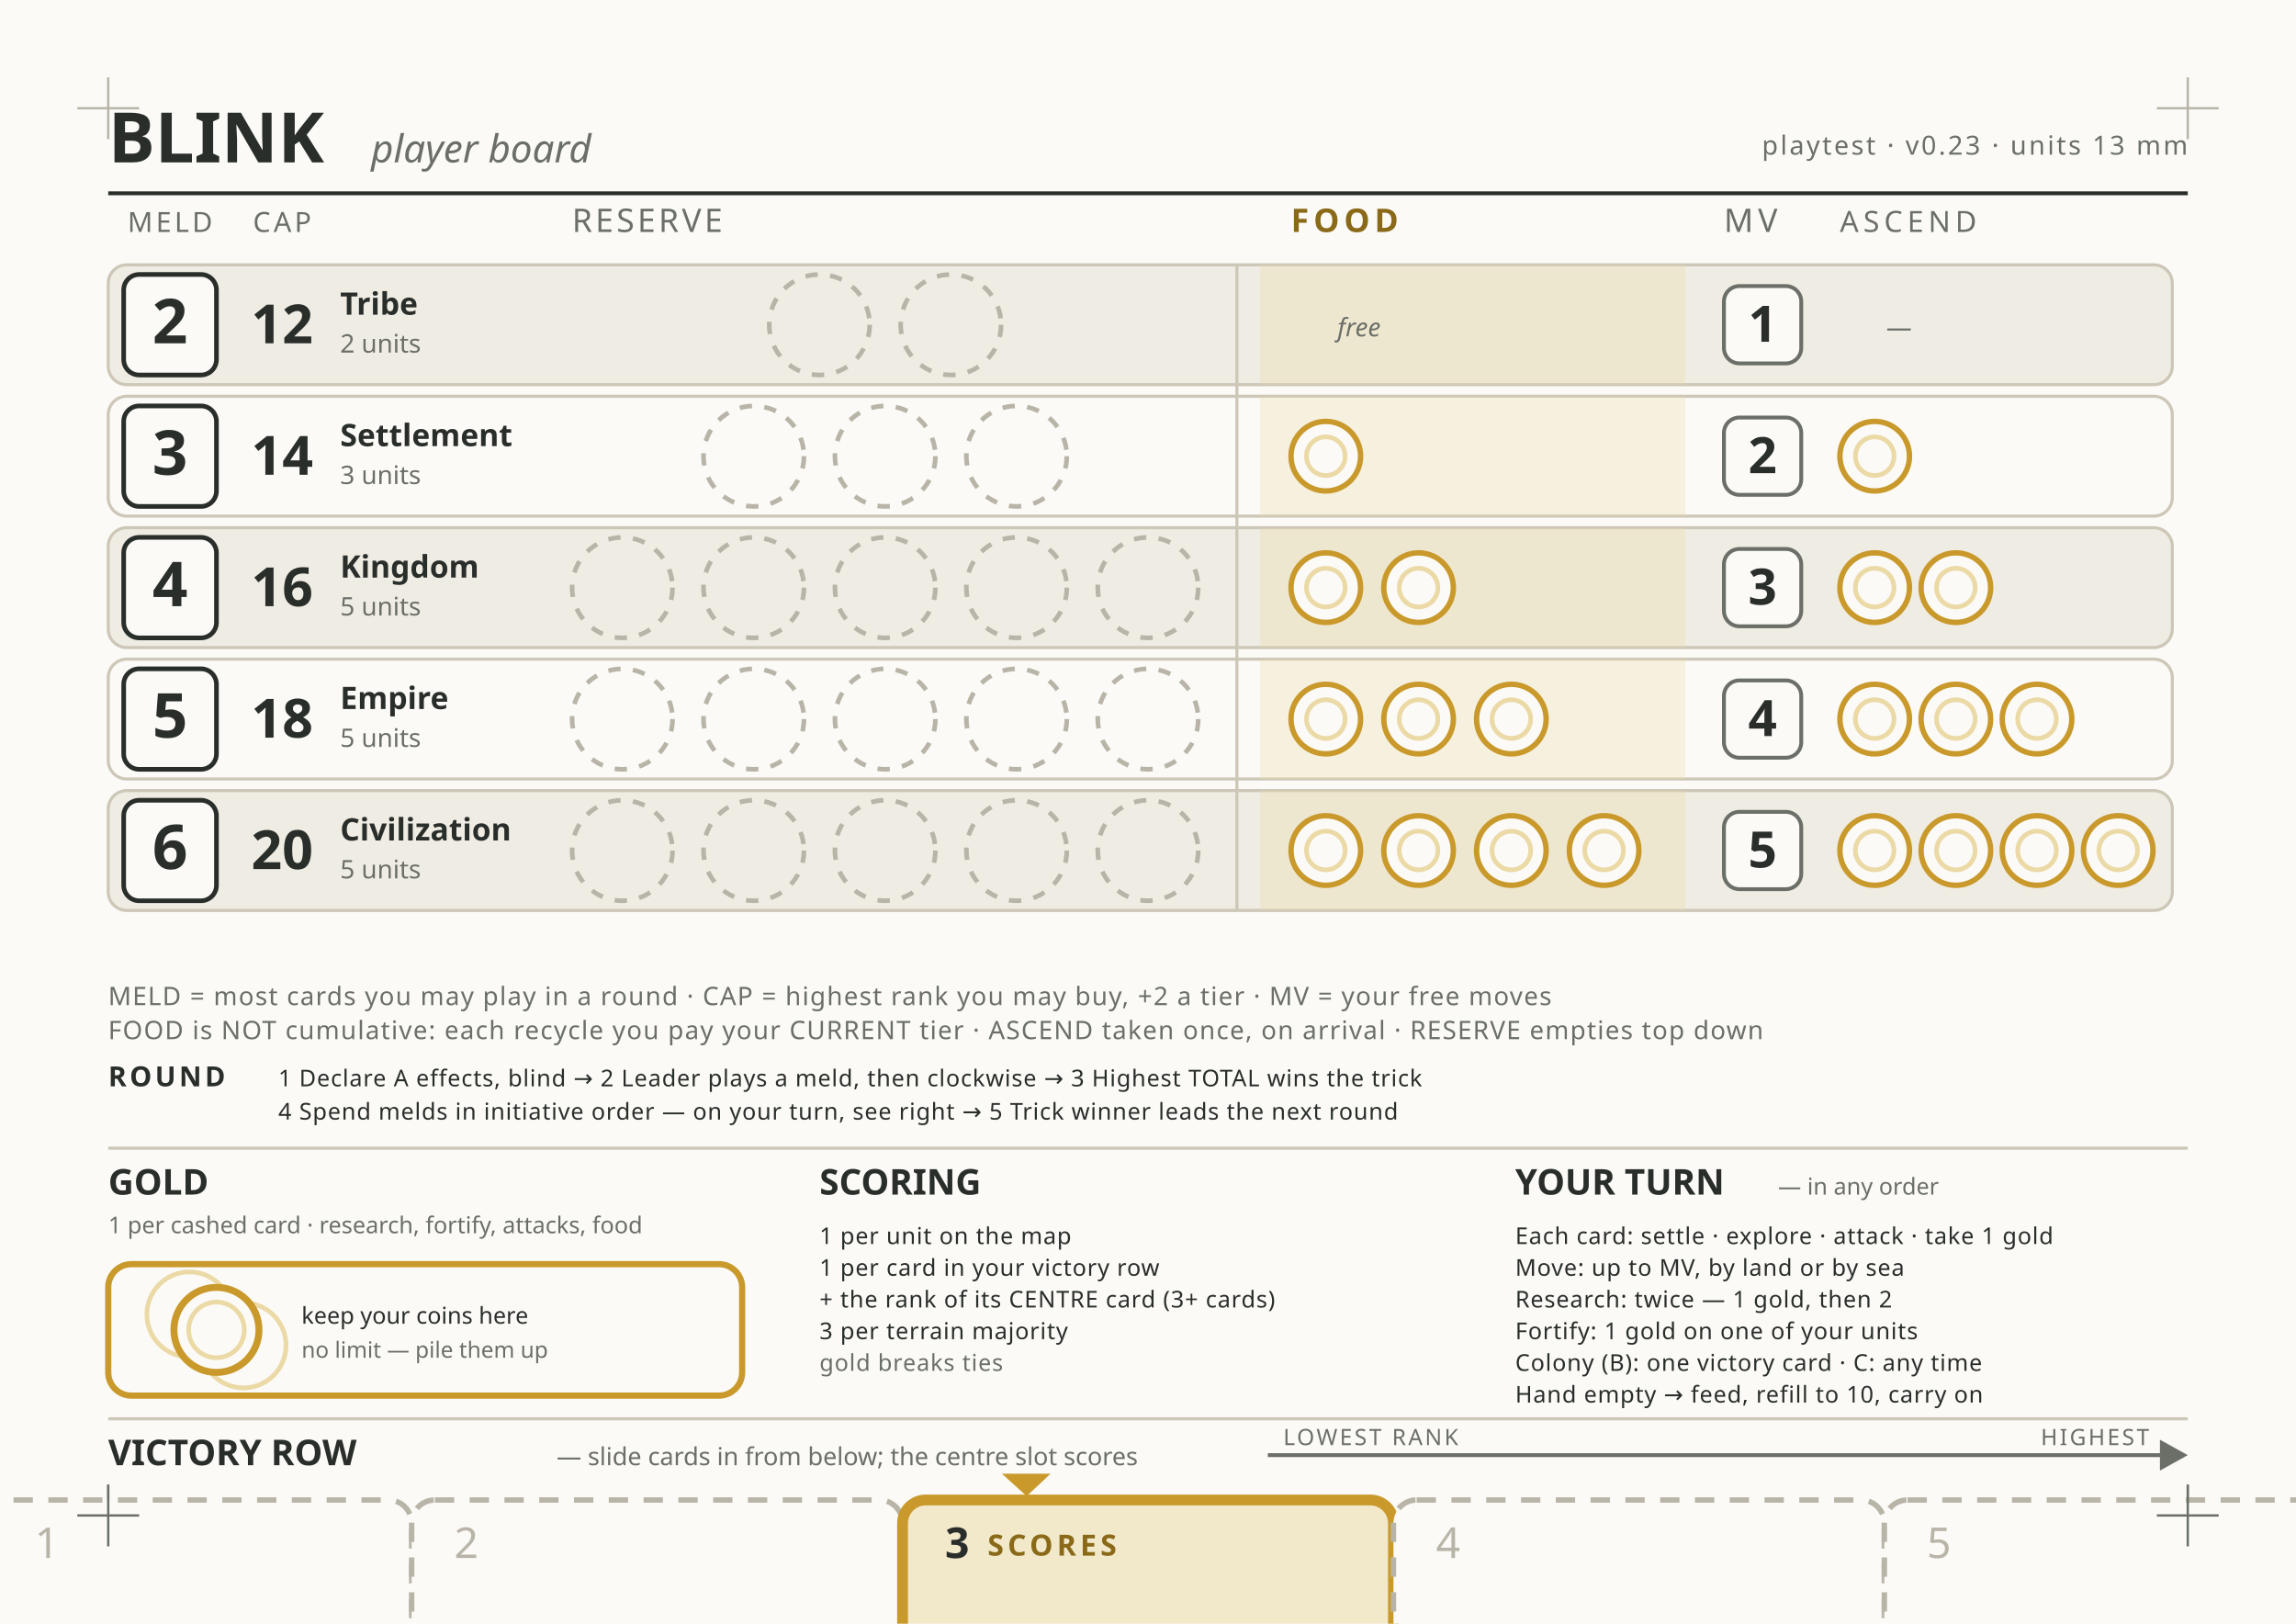
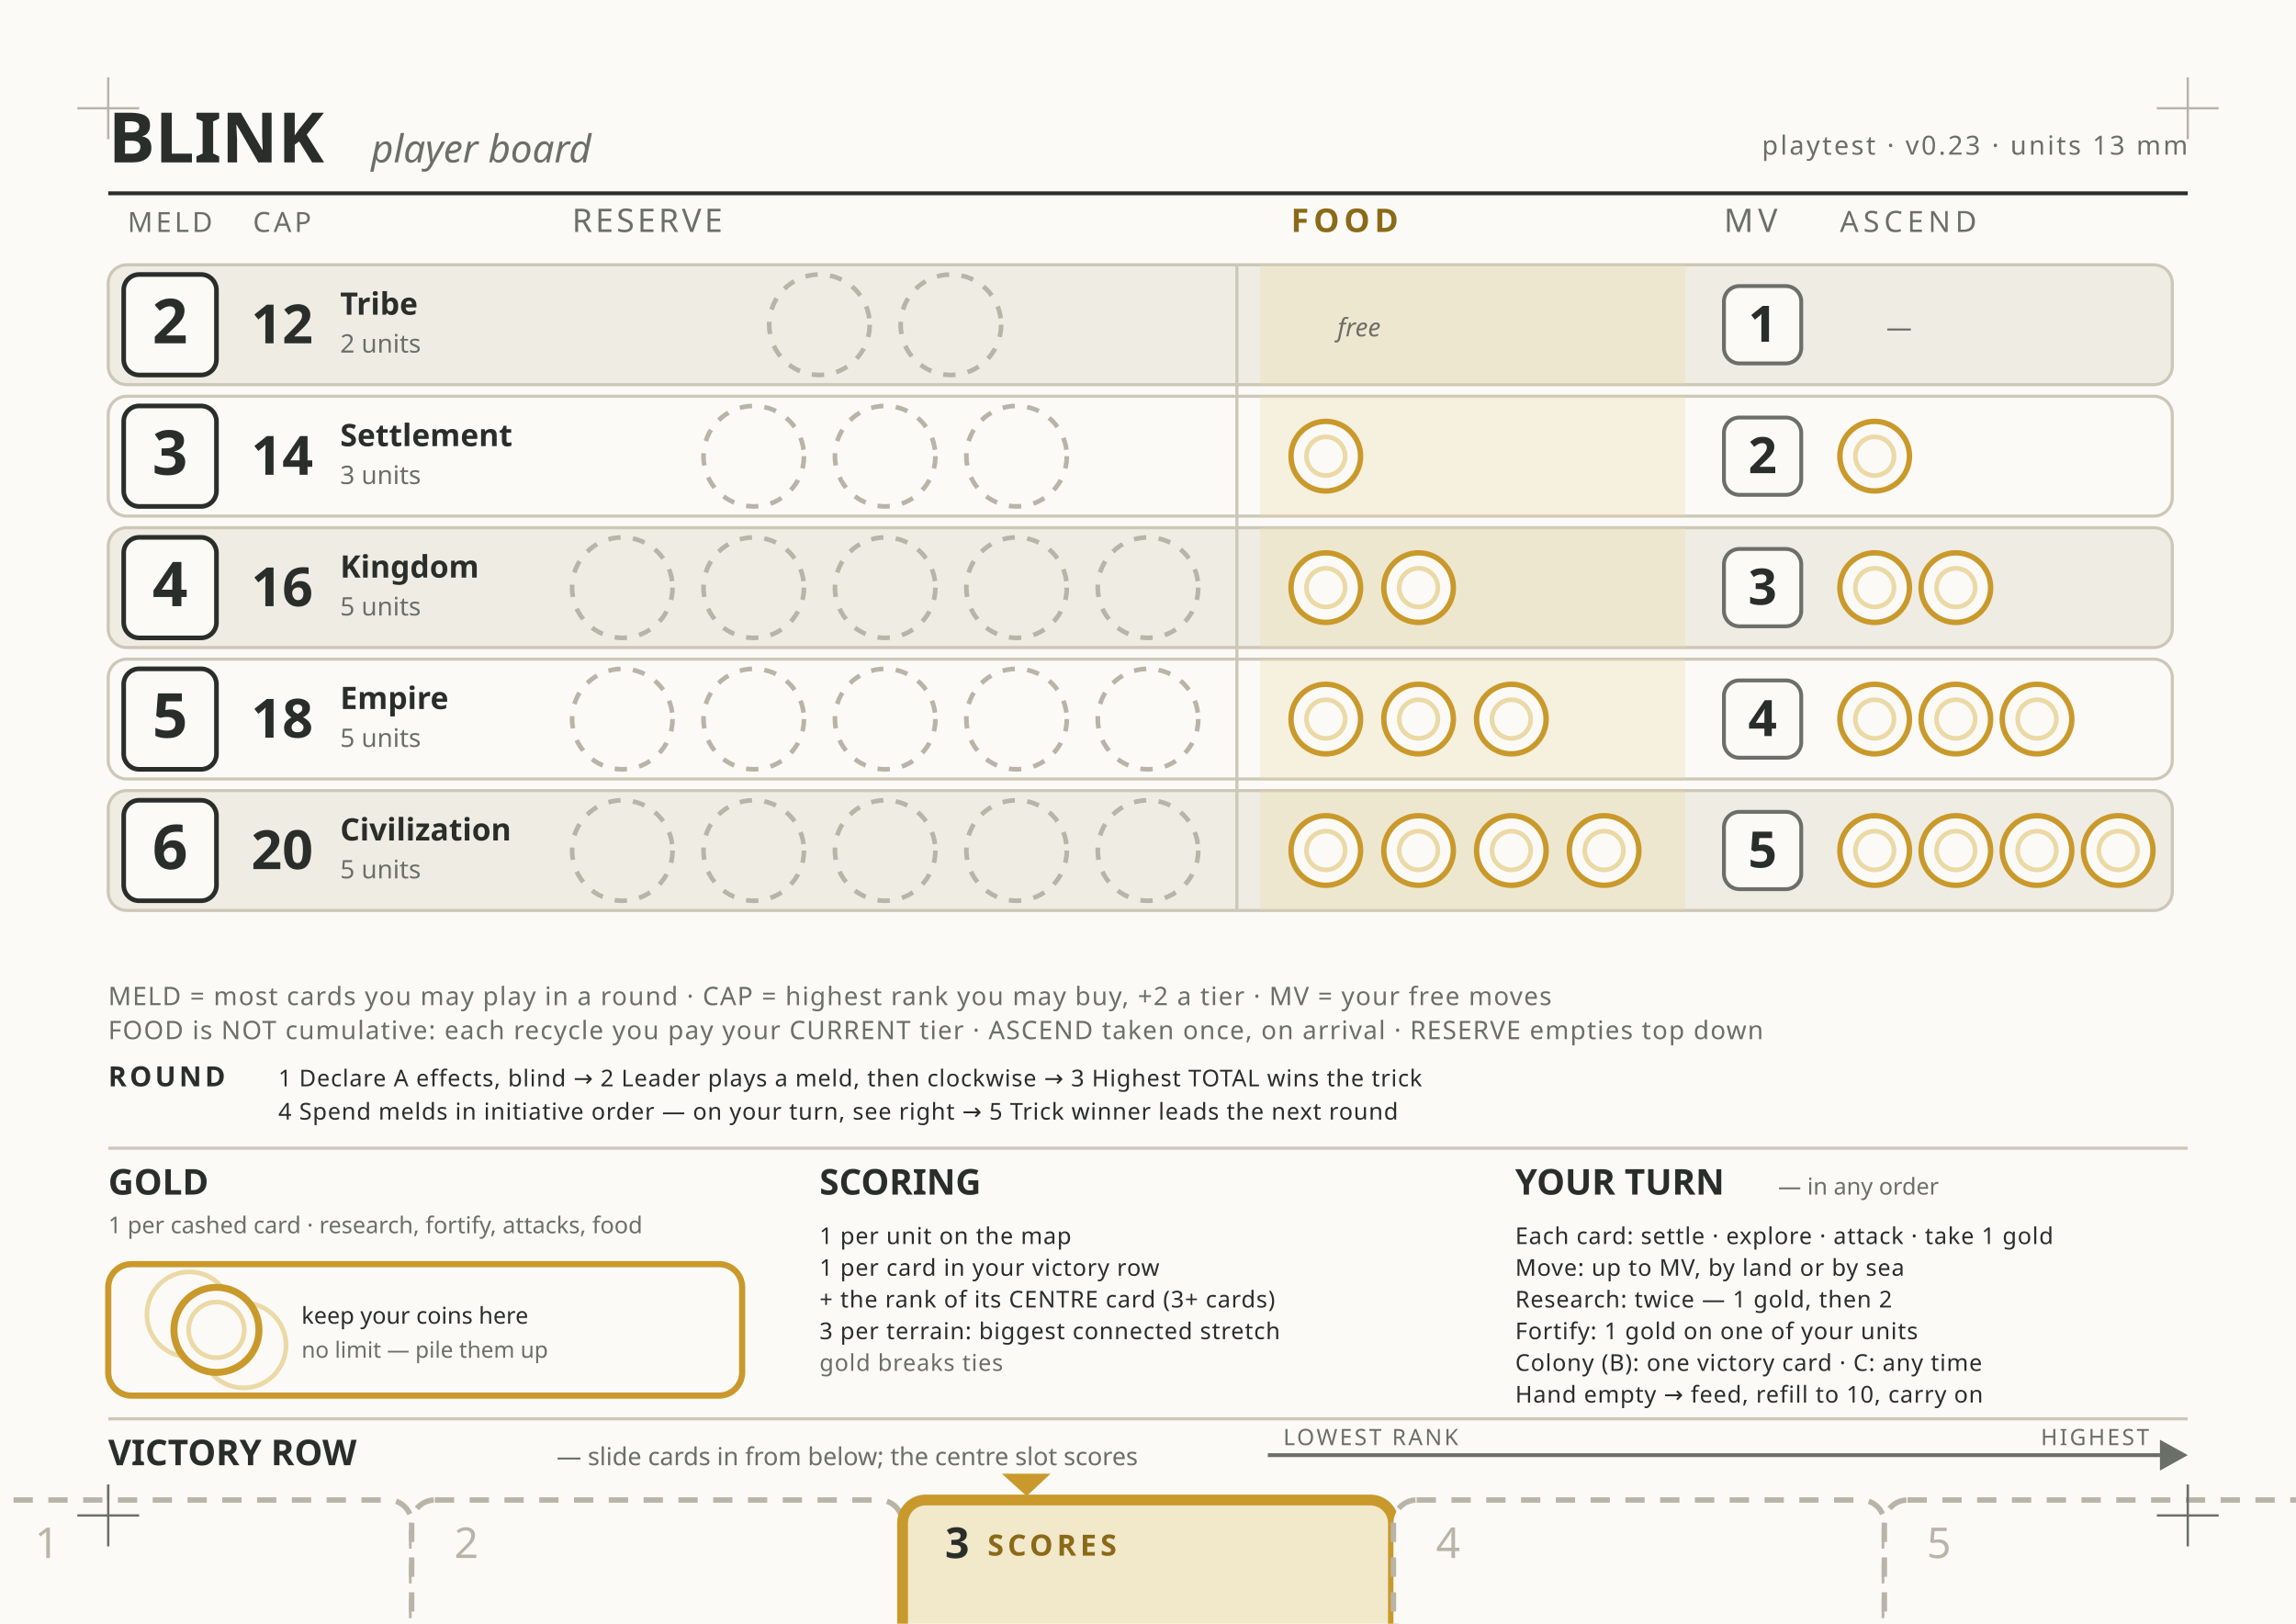
<svg xmlns="http://www.w3.org/2000/svg" width="297.0mm" height="210.0mm" viewBox="0 0 297.0 210.0">
  <rect x="0" y="0" width="297.0" height="210.0" fill="#FBFAF6" />
  <path d="M10.0 14.0 h8 M14.0 10.0 v8" stroke="#B9B4A8" stroke-width="0.3" />
  <path d="M279.0 14.0 h8 M283.0 10.0 v8" stroke="#B9B4A8" stroke-width="0.3" />
  <path d="M10.0 196.0 h8 M14.0 192.0 v8" stroke="#B9B4A8" stroke-width="0.3" />
  <path d="M279.0 196.0 h8 M283.0 192.0 v8" stroke="#B9B4A8" stroke-width="0.3" />
  <text x="14.00" y="21.00" font-family="IBM Plex Sans" font-size="9" fill="#2A2E2B" text-anchor="start" font-weight="600" letter-spacing="0" style="">BLINK</text>
  <text x="48.00" y="21.00" font-family="IBM Plex Sans" font-size="5" fill="#6B6F68" text-anchor="start" font-weight="400" letter-spacing="0" style="font-style:italic">player board</text>
  <text x="283.00" y="20.00" font-family="IBM Plex Mono" font-size="3.4" fill="#6B6F68" text-anchor="end" font-weight="400" letter-spacing="0.3" style="">playtest · v0.23 · units 13 mm</text>
  <line x1="14.0" y1="25.0" x2="283.0" y2="25.0" stroke="#2A2E2B" stroke-width="0.5" />
  <text x="22.00" y="30.00" font-family="IBM Plex Mono" font-size="3.6" fill="#6B6F68" text-anchor="middle" font-weight="400" letter-spacing="0.4" style="">MELD</text>
  <text x="36.50" y="30.00" font-family="IBM Plex Mono" font-size="3.6" fill="#6B6F68" text-anchor="middle" font-weight="400" letter-spacing="0.4" style="">CAP</text>
  <text x="74.00" y="30.00" font-family="IBM Plex Mono" font-size="4.2" fill="#6B6F68" text-anchor="start" font-weight="400" letter-spacing="0.4" style="">RESERVE</text>
  <text x="167.00" y="30.00" font-family="IBM Plex Mono" font-size="4.2" fill="#8A6A18" text-anchor="start" font-weight="600" letter-spacing="0.6" style="">FOOD</text>
  <text x="223.00" y="30.00" font-family="IBM Plex Mono" font-size="4.2" fill="#6B6F68" text-anchor="start" font-weight="400" letter-spacing="0.6" style="">MV</text>
  <text x="238.00" y="30.00" font-family="IBM Plex Mono" font-size="3.8" fill="#6B6F68" text-anchor="start" font-weight="400" letter-spacing="0.6" style="">ASCEND</text>
  <rect x="14.0" y="34.25" width="267.0" height="15.5" rx="2.4" fill="#EFECE3" stroke="#CDC7B8" stroke-width="0.4" />
  <rect x="163.0" y="34.25" width="55.0" height="15.5" fill="#EBD9A6" fill-opacity="0.3" />
  <rect x="16.0" y="35.5" width="12" height="13.0" rx="2" fill="#FBFAF6" stroke="#2A2E2B" stroke-width="0.6" />
  <text x="22.00" y="44.40" font-family="IBM Plex Sans" font-size="8" fill="#2A2E2B" text-anchor="middle" font-weight="600" letter-spacing="0" style="">2</text>
  <text x="36.50" y="44.40" font-family="IBM Plex Sans" font-size="7" fill="#2A2E2B" text-anchor="middle" font-weight="600" letter-spacing="0" style="">12</text>
  <text x="44.00" y="40.70" font-family="IBM Plex Sans" font-size="4.0" fill="#2A2E2B" text-anchor="start" font-weight="600" letter-spacing="0" style="">Tribe</text>
  <text x="44.00" y="45.60" font-family="IBM Plex Mono" font-size="3.3" fill="#6B6F68" text-anchor="start" font-weight="400" letter-spacing="0" style="">2 units</text>
  <circle cx="106.00" cy="42.00" r="6.50" fill="none" stroke="#B9B4A8" stroke-width="0.6" stroke-dasharray="1.6 1.6" />
  <circle cx="123.00" cy="42.00" r="6.50" fill="none" stroke="#B9B4A8" stroke-width="0.6" stroke-dasharray="1.6 1.6" />
  <text x="173.00" y="43.50" font-family="IBM Plex Mono" font-size="3.3" fill="#6B6F68" text-anchor="start" font-weight="400" letter-spacing="0" style="font-style:italic">free</text>
  <rect x="223.0" y="37.0" width="10" height="10.0" rx="2" fill="#FBFAF6" stroke="#6B6F68" stroke-width="0.5" />
  <text x="228.00" y="44.20" font-family="IBM Plex Sans" font-size="6.5" fill="#2A2E2B" text-anchor="middle" font-weight="600" letter-spacing="0" style="">1</text>
  <text x="244.00" y="43.50" font-family="IBM Plex Mono" font-size="3.3" fill="#6B6F68" text-anchor="start" font-weight="400" letter-spacing="0" style="">—</text>
  <rect x="14.0" y="51.25" width="267.0" height="15.5" rx="2.4" fill="#FBFAF6" stroke="#CDC7B8" stroke-width="0.4" />
  <rect x="163.0" y="51.25" width="55.0" height="15.5" fill="#EBD9A6" fill-opacity="0.3" />
  <rect x="16.0" y="52.5" width="12" height="13.0" rx="2" fill="#FBFAF6" stroke="#2A2E2B" stroke-width="0.6" />
  <text x="22.00" y="61.40" font-family="IBM Plex Sans" font-size="8" fill="#2A2E2B" text-anchor="middle" font-weight="600" letter-spacing="0" style="">3</text>
  <text x="36.50" y="61.40" font-family="IBM Plex Sans" font-size="7" fill="#2A2E2B" text-anchor="middle" font-weight="600" letter-spacing="0" style="">14</text>
  <text x="44.00" y="57.70" font-family="IBM Plex Sans" font-size="4.0" fill="#2A2E2B" text-anchor="start" font-weight="600" letter-spacing="0" style="">Settlement</text>
  <text x="44.00" y="62.60" font-family="IBM Plex Mono" font-size="3.3" fill="#6B6F68" text-anchor="start" font-weight="400" letter-spacing="0" style="">3 units</text>
  <circle cx="97.50" cy="59.00" r="6.50" fill="none" stroke="#B9B4A8" stroke-width="0.6" stroke-dasharray="1.6 1.6" />
  <circle cx="114.50" cy="59.00" r="6.50" fill="none" stroke="#B9B4A8" stroke-width="0.6" stroke-dasharray="1.6 1.6" />
  <circle cx="131.50" cy="59.00" r="6.50" fill="none" stroke="#B9B4A8" stroke-width="0.6" stroke-dasharray="1.6 1.6" />
  <circle cx="171.50" cy="59.00" r="4.50" fill="#FBFAF6" stroke="#C9992B" stroke-width="0.7" />
  <circle cx="171.50" cy="59.00" r="2.50" fill="none" stroke="#EBD9A6" stroke-width="0.6" />
  <rect x="223.0" y="54.0" width="10" height="10.0" rx="2" fill="#FBFAF6" stroke="#6B6F68" stroke-width="0.5" />
  <text x="228.00" y="61.20" font-family="IBM Plex Sans" font-size="6.5" fill="#2A2E2B" text-anchor="middle" font-weight="600" letter-spacing="0" style="">2</text>
  <circle cx="242.50" cy="59.00" r="4.50" fill="#FBFAF6" stroke="#C9992B" stroke-width="0.7" />
  <circle cx="242.50" cy="59.00" r="2.50" fill="none" stroke="#EBD9A6" stroke-width="0.6" />
  <rect x="14.0" y="68.25" width="267.0" height="15.5" rx="2.4" fill="#EFECE3" stroke="#CDC7B8" stroke-width="0.4" />
  <rect x="163.0" y="68.25" width="55.0" height="15.5" fill="#EBD9A6" fill-opacity="0.3" />
  <rect x="16.0" y="69.5" width="12" height="13.0" rx="2" fill="#FBFAF6" stroke="#2A2E2B" stroke-width="0.6" />
  <text x="22.00" y="78.40" font-family="IBM Plex Sans" font-size="8" fill="#2A2E2B" text-anchor="middle" font-weight="600" letter-spacing="0" style="">4</text>
  <text x="36.50" y="78.40" font-family="IBM Plex Sans" font-size="7" fill="#2A2E2B" text-anchor="middle" font-weight="600" letter-spacing="0" style="">16</text>
  <text x="44.00" y="74.70" font-family="IBM Plex Sans" font-size="4.0" fill="#2A2E2B" text-anchor="start" font-weight="600" letter-spacing="0" style="">Kingdom</text>
  <text x="44.00" y="79.60" font-family="IBM Plex Mono" font-size="3.3" fill="#6B6F68" text-anchor="start" font-weight="400" letter-spacing="0" style="">5 units</text>
  <circle cx="80.50" cy="76.00" r="6.50" fill="none" stroke="#B9B4A8" stroke-width="0.6" stroke-dasharray="1.6 1.6" />
  <circle cx="97.50" cy="76.00" r="6.50" fill="none" stroke="#B9B4A8" stroke-width="0.6" stroke-dasharray="1.6 1.6" />
  <circle cx="114.50" cy="76.00" r="6.50" fill="none" stroke="#B9B4A8" stroke-width="0.6" stroke-dasharray="1.6 1.6" />
  <circle cx="131.50" cy="76.00" r="6.50" fill="none" stroke="#B9B4A8" stroke-width="0.6" stroke-dasharray="1.6 1.6" />
  <circle cx="148.50" cy="76.00" r="6.50" fill="none" stroke="#B9B4A8" stroke-width="0.6" stroke-dasharray="1.6 1.6" />
  <circle cx="171.50" cy="76.00" r="4.50" fill="#FBFAF6" stroke="#C9992B" stroke-width="0.7" />
  <circle cx="171.50" cy="76.00" r="2.50" fill="none" stroke="#EBD9A6" stroke-width="0.6" />
  <circle cx="183.50" cy="76.00" r="4.50" fill="#FBFAF6" stroke="#C9992B" stroke-width="0.7" />
  <circle cx="183.50" cy="76.00" r="2.50" fill="none" stroke="#EBD9A6" stroke-width="0.6" />
  <rect x="223.0" y="71.0" width="10" height="10.0" rx="2" fill="#FBFAF6" stroke="#6B6F68" stroke-width="0.5" />
  <text x="228.00" y="78.20" font-family="IBM Plex Sans" font-size="6.5" fill="#2A2E2B" text-anchor="middle" font-weight="600" letter-spacing="0" style="">3</text>
  <circle cx="242.50" cy="76.00" r="4.50" fill="#FBFAF6" stroke="#C9992B" stroke-width="0.7" />
  <circle cx="242.50" cy="76.00" r="2.50" fill="none" stroke="#EBD9A6" stroke-width="0.6" />
  <circle cx="253.00" cy="76.00" r="4.50" fill="#FBFAF6" stroke="#C9992B" stroke-width="0.7" />
  <circle cx="253.00" cy="76.00" r="2.50" fill="none" stroke="#EBD9A6" stroke-width="0.6" />
  <rect x="14.0" y="85.25" width="267.0" height="15.5" rx="2.4" fill="#FBFAF6" stroke="#CDC7B8" stroke-width="0.4" />
  <rect x="163.0" y="85.25" width="55.0" height="15.5" fill="#EBD9A6" fill-opacity="0.3" />
  <rect x="16.0" y="86.5" width="12" height="13.0" rx="2" fill="#FBFAF6" stroke="#2A2E2B" stroke-width="0.6" />
  <text x="22.00" y="95.40" font-family="IBM Plex Sans" font-size="8" fill="#2A2E2B" text-anchor="middle" font-weight="600" letter-spacing="0" style="">5</text>
  <text x="36.50" y="95.40" font-family="IBM Plex Sans" font-size="7" fill="#2A2E2B" text-anchor="middle" font-weight="600" letter-spacing="0" style="">18</text>
  <text x="44.00" y="91.70" font-family="IBM Plex Sans" font-size="4.0" fill="#2A2E2B" text-anchor="start" font-weight="600" letter-spacing="0" style="">Empire</text>
  <text x="44.00" y="96.60" font-family="IBM Plex Mono" font-size="3.3" fill="#6B6F68" text-anchor="start" font-weight="400" letter-spacing="0" style="">5 units</text>
  <circle cx="80.50" cy="93.00" r="6.50" fill="none" stroke="#B9B4A8" stroke-width="0.6" stroke-dasharray="1.6 1.6" />
  <circle cx="97.50" cy="93.00" r="6.50" fill="none" stroke="#B9B4A8" stroke-width="0.6" stroke-dasharray="1.6 1.6" />
  <circle cx="114.50" cy="93.00" r="6.50" fill="none" stroke="#B9B4A8" stroke-width="0.6" stroke-dasharray="1.6 1.6" />
  <circle cx="131.50" cy="93.00" r="6.50" fill="none" stroke="#B9B4A8" stroke-width="0.6" stroke-dasharray="1.6 1.6" />
  <circle cx="148.50" cy="93.00" r="6.50" fill="none" stroke="#B9B4A8" stroke-width="0.6" stroke-dasharray="1.6 1.6" />
  <circle cx="171.50" cy="93.00" r="4.50" fill="#FBFAF6" stroke="#C9992B" stroke-width="0.7" />
  <circle cx="171.50" cy="93.00" r="2.50" fill="none" stroke="#EBD9A6" stroke-width="0.6" />
  <circle cx="183.50" cy="93.00" r="4.50" fill="#FBFAF6" stroke="#C9992B" stroke-width="0.7" />
  <circle cx="183.50" cy="93.00" r="2.50" fill="none" stroke="#EBD9A6" stroke-width="0.6" />
  <circle cx="195.50" cy="93.00" r="4.50" fill="#FBFAF6" stroke="#C9992B" stroke-width="0.7" />
  <circle cx="195.50" cy="93.00" r="2.50" fill="none" stroke="#EBD9A6" stroke-width="0.6" />
  <rect x="223.0" y="88.0" width="10" height="10.0" rx="2" fill="#FBFAF6" stroke="#6B6F68" stroke-width="0.5" />
  <text x="228.00" y="95.20" font-family="IBM Plex Sans" font-size="6.5" fill="#2A2E2B" text-anchor="middle" font-weight="600" letter-spacing="0" style="">4</text>
  <circle cx="242.50" cy="93.00" r="4.50" fill="#FBFAF6" stroke="#C9992B" stroke-width="0.7" />
  <circle cx="242.50" cy="93.00" r="2.50" fill="none" stroke="#EBD9A6" stroke-width="0.6" />
  <circle cx="253.00" cy="93.00" r="4.50" fill="#FBFAF6" stroke="#C9992B" stroke-width="0.7" />
  <circle cx="253.00" cy="93.00" r="2.50" fill="none" stroke="#EBD9A6" stroke-width="0.6" />
  <circle cx="263.50" cy="93.00" r="4.50" fill="#FBFAF6" stroke="#C9992B" stroke-width="0.7" />
  <circle cx="263.50" cy="93.00" r="2.50" fill="none" stroke="#EBD9A6" stroke-width="0.6" />
  <rect x="14.0" y="102.25" width="267.0" height="15.5" rx="2.4" fill="#EFECE3" stroke="#CDC7B8" stroke-width="0.4" />
  <rect x="163.0" y="102.25" width="55.0" height="15.5" fill="#EBD9A6" fill-opacity="0.3" />
  <rect x="16.0" y="103.5" width="12" height="13.0" rx="2" fill="#FBFAF6" stroke="#2A2E2B" stroke-width="0.6" />
  <text x="22.00" y="112.40" font-family="IBM Plex Sans" font-size="8" fill="#2A2E2B" text-anchor="middle" font-weight="600" letter-spacing="0" style="">6</text>
  <text x="36.50" y="112.40" font-family="IBM Plex Sans" font-size="7" fill="#2A2E2B" text-anchor="middle" font-weight="600" letter-spacing="0" style="">20</text>
  <text x="44.00" y="108.70" font-family="IBM Plex Sans" font-size="4.0" fill="#2A2E2B" text-anchor="start" font-weight="600" letter-spacing="0" style="">Civilization</text>
  <text x="44.00" y="113.60" font-family="IBM Plex Mono" font-size="3.3" fill="#6B6F68" text-anchor="start" font-weight="400" letter-spacing="0" style="">5 units</text>
  <circle cx="80.50" cy="110.00" r="6.50" fill="none" stroke="#B9B4A8" stroke-width="0.6" stroke-dasharray="1.6 1.6" />
  <circle cx="97.50" cy="110.00" r="6.50" fill="none" stroke="#B9B4A8" stroke-width="0.6" stroke-dasharray="1.6 1.6" />
  <circle cx="114.50" cy="110.00" r="6.50" fill="none" stroke="#B9B4A8" stroke-width="0.6" stroke-dasharray="1.6 1.6" />
  <circle cx="131.50" cy="110.00" r="6.50" fill="none" stroke="#B9B4A8" stroke-width="0.6" stroke-dasharray="1.6 1.6" />
  <circle cx="148.50" cy="110.00" r="6.50" fill="none" stroke="#B9B4A8" stroke-width="0.6" stroke-dasharray="1.6 1.6" />
  <circle cx="171.50" cy="110.00" r="4.50" fill="#FBFAF6" stroke="#C9992B" stroke-width="0.7" />
  <circle cx="171.50" cy="110.00" r="2.50" fill="none" stroke="#EBD9A6" stroke-width="0.6" />
  <circle cx="183.50" cy="110.00" r="4.50" fill="#FBFAF6" stroke="#C9992B" stroke-width="0.7" />
  <circle cx="183.50" cy="110.00" r="2.50" fill="none" stroke="#EBD9A6" stroke-width="0.6" />
  <circle cx="195.50" cy="110.00" r="4.50" fill="#FBFAF6" stroke="#C9992B" stroke-width="0.7" />
  <circle cx="195.50" cy="110.00" r="2.50" fill="none" stroke="#EBD9A6" stroke-width="0.6" />
  <circle cx="207.50" cy="110.00" r="4.50" fill="#FBFAF6" stroke="#C9992B" stroke-width="0.7" />
  <circle cx="207.50" cy="110.00" r="2.50" fill="none" stroke="#EBD9A6" stroke-width="0.6" />
  <rect x="223.0" y="105.0" width="10" height="10.0" rx="2" fill="#FBFAF6" stroke="#6B6F68" stroke-width="0.5" />
  <text x="228.00" y="112.20" font-family="IBM Plex Sans" font-size="6.5" fill="#2A2E2B" text-anchor="middle" font-weight="600" letter-spacing="0" style="">5</text>
  <circle cx="242.50" cy="110.00" r="4.50" fill="#FBFAF6" stroke="#C9992B" stroke-width="0.7" />
  <circle cx="242.50" cy="110.00" r="2.50" fill="none" stroke="#EBD9A6" stroke-width="0.6" />
  <circle cx="253.00" cy="110.00" r="4.50" fill="#FBFAF6" stroke="#C9992B" stroke-width="0.7" />
  <circle cx="253.00" cy="110.00" r="2.50" fill="none" stroke="#EBD9A6" stroke-width="0.6" />
  <circle cx="263.50" cy="110.00" r="4.50" fill="#FBFAF6" stroke="#C9992B" stroke-width="0.7" />
  <circle cx="263.50" cy="110.00" r="2.50" fill="none" stroke="#EBD9A6" stroke-width="0.6" />
  <circle cx="274.00" cy="110.00" r="4.50" fill="#FBFAF6" stroke="#C9992B" stroke-width="0.7" />
  <circle cx="274.00" cy="110.00" r="2.50" fill="none" stroke="#EBD9A6" stroke-width="0.6" />
  <line x1="160.0" y1="34.25" x2="160.0" y2="117.75" stroke="#CDC7B8" stroke-width="0.4" />
  <text x="14.00" y="130.00" font-family="IBM Plex Mono" font-size="3.3" fill="#6B6F68" text-anchor="start" font-weight="400" letter-spacing="0.15" style="">MELD = most cards you may play in a round · CAP = highest rank you may buy, +2 a tier · MV = your free moves</text>
  <text x="14.00" y="134.40" font-family="IBM Plex Mono" font-size="3.3" fill="#6B6F68" text-anchor="start" font-weight="400" letter-spacing="0.15" style="">FOOD is NOT cumulative: each recycle you pay your CURRENT tier · ASCEND taken once, on arrival · RESERVE empties top down</text>
  <text x="14.00" y="140.50" font-family="IBM Plex Mono" font-size="3.6" fill="#2A2E2B" text-anchor="start" font-weight="600" letter-spacing="0.4" style="">ROUND</text>
  <text x="36.00" y="140.50" font-family="IBM Plex Mono" font-size="3.0" fill="#2A2E2B" text-anchor="start" font-weight="400" letter-spacing="0.1" style="">1  Declare A effects, blind   →   2  Leader plays a meld, then clockwise   →   3  Highest TOTAL wins the trick</text>
  <text x="36.00" y="144.80" font-family="IBM Plex Mono" font-size="3.0" fill="#2A2E2B" text-anchor="start" font-weight="400" letter-spacing="0.1" style="">4  Spend melds in initiative order — on your turn, see right   →   5  Trick winner leads the next round</text>
  <line x1="14.0" y1="148.5" x2="283.0" y2="148.5" stroke="#CDC7B8" stroke-width="0.4" />
  <text x="14.00" y="154.50" font-family="IBM Plex Sans" font-size="4.6" fill="#2A2E2B" text-anchor="start" font-weight="600" letter-spacing="0" style="">GOLD</text>
  <text x="14.00" y="159.50" font-family="IBM Plex Mono" font-size="3.0" fill="#6B6F68" text-anchor="start" font-weight="400" letter-spacing="0" style="">1 per cashed card · research, fortify, attacks, food</text>
  <rect x="14.0" y="163.5" width="82" height="17" rx="3" fill="#FBFAF6" stroke="#C9992B" stroke-width="0.8" />
  <circle cx="24.50" cy="170.00" r="5.5" fill="#FBFAF6" stroke="#EBD9A6" stroke-width="0.6" />
  <circle cx="31.50" cy="174.00" r="5.5" fill="#FBFAF6" stroke="#EBD9A6" stroke-width="0.6" />
  <circle cx="28.00" cy="172.00" r="5.5" fill="#FBFAF6" stroke="#C9992B" stroke-width="0.9" />
  <circle cx="28.00" cy="172.00" r="3.6" fill="none" stroke="#EBD9A6" stroke-width="0.6" />
  <text x="39.00" y="171.20" font-family="IBM Plex Mono" font-size="3.0" fill="#2A2E2B" text-anchor="start" font-weight="400" letter-spacing="0" style="">keep your coins here</text>
  <text x="39.00" y="175.60" font-family="IBM Plex Mono" font-size="2.9" fill="#6B6F68" text-anchor="start" font-weight="400" letter-spacing="0" style="">no limit — pile them up</text>
  <text x="106.00" y="154.50" font-family="IBM Plex Sans" font-size="4.6" fill="#2A2E2B" text-anchor="start" font-weight="600" letter-spacing="0" style="">SCORING</text>
  <text x="106.00" y="160.90" font-family="IBM Plex Mono" font-size="3.0" fill="#2A2E2B" text-anchor="start" font-weight="400" letter-spacing="0.1" style="">1  per unit on the map</text>
  <text x="106.00" y="165.00" font-family="IBM Plex Mono" font-size="3.0" fill="#2A2E2B" text-anchor="start" font-weight="400" letter-spacing="0.1" style="">1  per card in your victory row</text>
  <text x="106.00" y="169.10" font-family="IBM Plex Mono" font-size="3.0" fill="#2A2E2B" text-anchor="start" font-weight="400" letter-spacing="0.1" style="">+  the rank of its CENTRE card (3+ cards)</text>
-   <text x="106.00" y="173.20" font-family="IBM Plex Mono" font-size="3.0" fill="#2A2E2B" text-anchor="start" font-weight="400" letter-spacing="0.1" style="">3  per terrain majority</text>
+   <text x="106.00" y="173.20" font-family="IBM Plex Mono" font-size="3.0" fill="#2A2E2B" text-anchor="start" font-weight="400" letter-spacing="0.1" style="">3  per terrain: biggest connected stretch</text>
  <text x="106.00" y="177.30" font-family="IBM Plex Mono" font-size="3.0" fill="#6B6F68" text-anchor="start" font-weight="400" letter-spacing="0.1" style="">gold breaks ties</text>
  <text x="196.00" y="154.50" font-family="IBM Plex Sans" font-size="4.6" fill="#2A2E2B" text-anchor="start" font-weight="600" letter-spacing="0" style="">YOUR TURN</text>
  <text x="230.00" y="154.50" font-family="IBM Plex Mono" font-size="3.0" fill="#6B6F68" text-anchor="start" font-weight="400" letter-spacing="0" style="">— in any order</text>
  <text x="196.00" y="160.90" font-family="IBM Plex Mono" font-size="3.0" fill="#2A2E2B" text-anchor="start" font-weight="400" letter-spacing="0.1" style="">Each card: settle · explore · attack · take 1 gold</text>
  <text x="196.00" y="165.00" font-family="IBM Plex Mono" font-size="3.0" fill="#2A2E2B" text-anchor="start" font-weight="400" letter-spacing="0.1" style="">Move: up to MV, by land or by sea</text>
  <text x="196.00" y="169.10" font-family="IBM Plex Mono" font-size="3.0" fill="#2A2E2B" text-anchor="start" font-weight="400" letter-spacing="0.1" style="">Research: twice — 1 gold, then 2</text>
  <text x="196.00" y="173.20" font-family="IBM Plex Mono" font-size="3.0" fill="#2A2E2B" text-anchor="start" font-weight="400" letter-spacing="0.1" style="">Fortify: 1 gold on one of your units</text>
  <text x="196.00" y="177.30" font-family="IBM Plex Mono" font-size="3.0" fill="#2A2E2B" text-anchor="start" font-weight="400" letter-spacing="0.1" style="">Colony (B): one victory card · C: any time</text>
  <text x="196.00" y="181.40" font-family="IBM Plex Mono" font-size="3.0" fill="#2A2E2B" text-anchor="start" font-weight="400" letter-spacing="0.1" style="">Hand empty → feed, refill to 10, carry on</text>
  <text x="14.00" y="189.50" font-family="IBM Plex Sans" font-size="4.6" fill="#2A2E2B" text-anchor="start" font-weight="600" letter-spacing="0" style="">VICTORY ROW</text>
  <text x="72.00" y="189.50" font-family="IBM Plex Mono" font-size="3.2" fill="#6B6F68" text-anchor="start" font-weight="400" letter-spacing="0" style="">— slide cards in from below; the centre slot scores</text>
  <line x1="164.0" y1="188.2" x2="279.6" y2="188.2" stroke="#6B6F68" stroke-width="0.5" />
  <path d="M279.4 186.2 L283.0 188.2 L279.4 190.2 Z" fill="#6B6F68" />
  <text x="166.00" y="186.90" font-family="IBM Plex Mono" font-size="2.9" fill="#6B6F68" text-anchor="start" font-weight="400" letter-spacing="0.3" style="">LOWEST RANK</text>
  <text x="278.00" y="186.90" font-family="IBM Plex Mono" font-size="2.9" fill="#6B6F68" text-anchor="end" font-weight="400" letter-spacing="0.3" style="">HIGHEST</text>
  <clipPath id="sheet">
    <rect x="0" y="0" width="297.0" height="210.0" />
  </clipPath>
  <g clip-path="url(#sheet)">
    <rect x="-10.25" y="194.0" width="63.5" height="88.9" rx="3" fill="#FBFAF6" stroke="#B9B4A8" stroke-width="0.7" stroke-dasharray="2.5 2" />
    <text x="4.50" y="201.50" font-family="IBM Plex Sans" font-size="5.5" fill="#B9B4A8" text-anchor="start" font-weight="400" letter-spacing="0" style="">1</text>
    <rect x="53.25" y="194.0" width="63.5" height="88.9" rx="3" fill="#FBFAF6" stroke="#B9B4A8" stroke-width="0.7" stroke-dasharray="2.5 2" />
    <text x="58.75" y="201.50" font-family="IBM Plex Sans" font-size="5.5" fill="#B9B4A8" text-anchor="start" font-weight="400" letter-spacing="0" style="">2</text>
    <rect x="116.75" y="194.0" width="63.5" height="88.9" rx="3" fill="#EBD9A6" fill-opacity="0.55" stroke="#C9992B" stroke-width="1.4" />
    <text x="122.25" y="201.50" font-family="IBM Plex Sans" font-size="5.5" fill="#2A2E2B" text-anchor="start" font-weight="600" letter-spacing="0" style="">3</text>
    <rect x="180.25" y="194.0" width="63.5" height="88.9" rx="3" fill="#FBFAF6" stroke="#B9B4A8" stroke-width="0.7" stroke-dasharray="2.5 2" />
    <text x="185.75" y="201.50" font-family="IBM Plex Sans" font-size="5.5" fill="#B9B4A8" text-anchor="start" font-weight="400" letter-spacing="0" style="">4</text>
    <rect x="243.75" y="194.0" width="63.5" height="88.9" rx="3" fill="#FBFAF6" stroke="#B9B4A8" stroke-width="0.7" stroke-dasharray="2.5 2" />
    <text x="249.25" y="201.50" font-family="IBM Plex Sans" font-size="5.5" fill="#B9B4A8" text-anchor="start" font-weight="400" letter-spacing="0" style="">5</text>
    <text x="127.75" y="201.20" font-family="IBM Plex Mono" font-size="3.8" fill="#8A6A18" text-anchor="start" font-weight="600" letter-spacing="0.5" style="">SCORES</text>
    <path d="M129.6 190.6 L132.8 193.5 L135.9 190.6 Z" fill="#C9992B" />
  </g>
  <path d="M10.0 196.0 h8 M14.0 192.0 v8" stroke="#6B6F68" stroke-width="0.3" />
  <path d="M279.0 196.0 h8 M283.0 192.0 v8" stroke="#6B6F68" stroke-width="0.3" />
  <line x1="14.0" y1="183.5" x2="283.0" y2="183.5" stroke="#CDC7B8" stroke-width="0.4" />
</svg>
